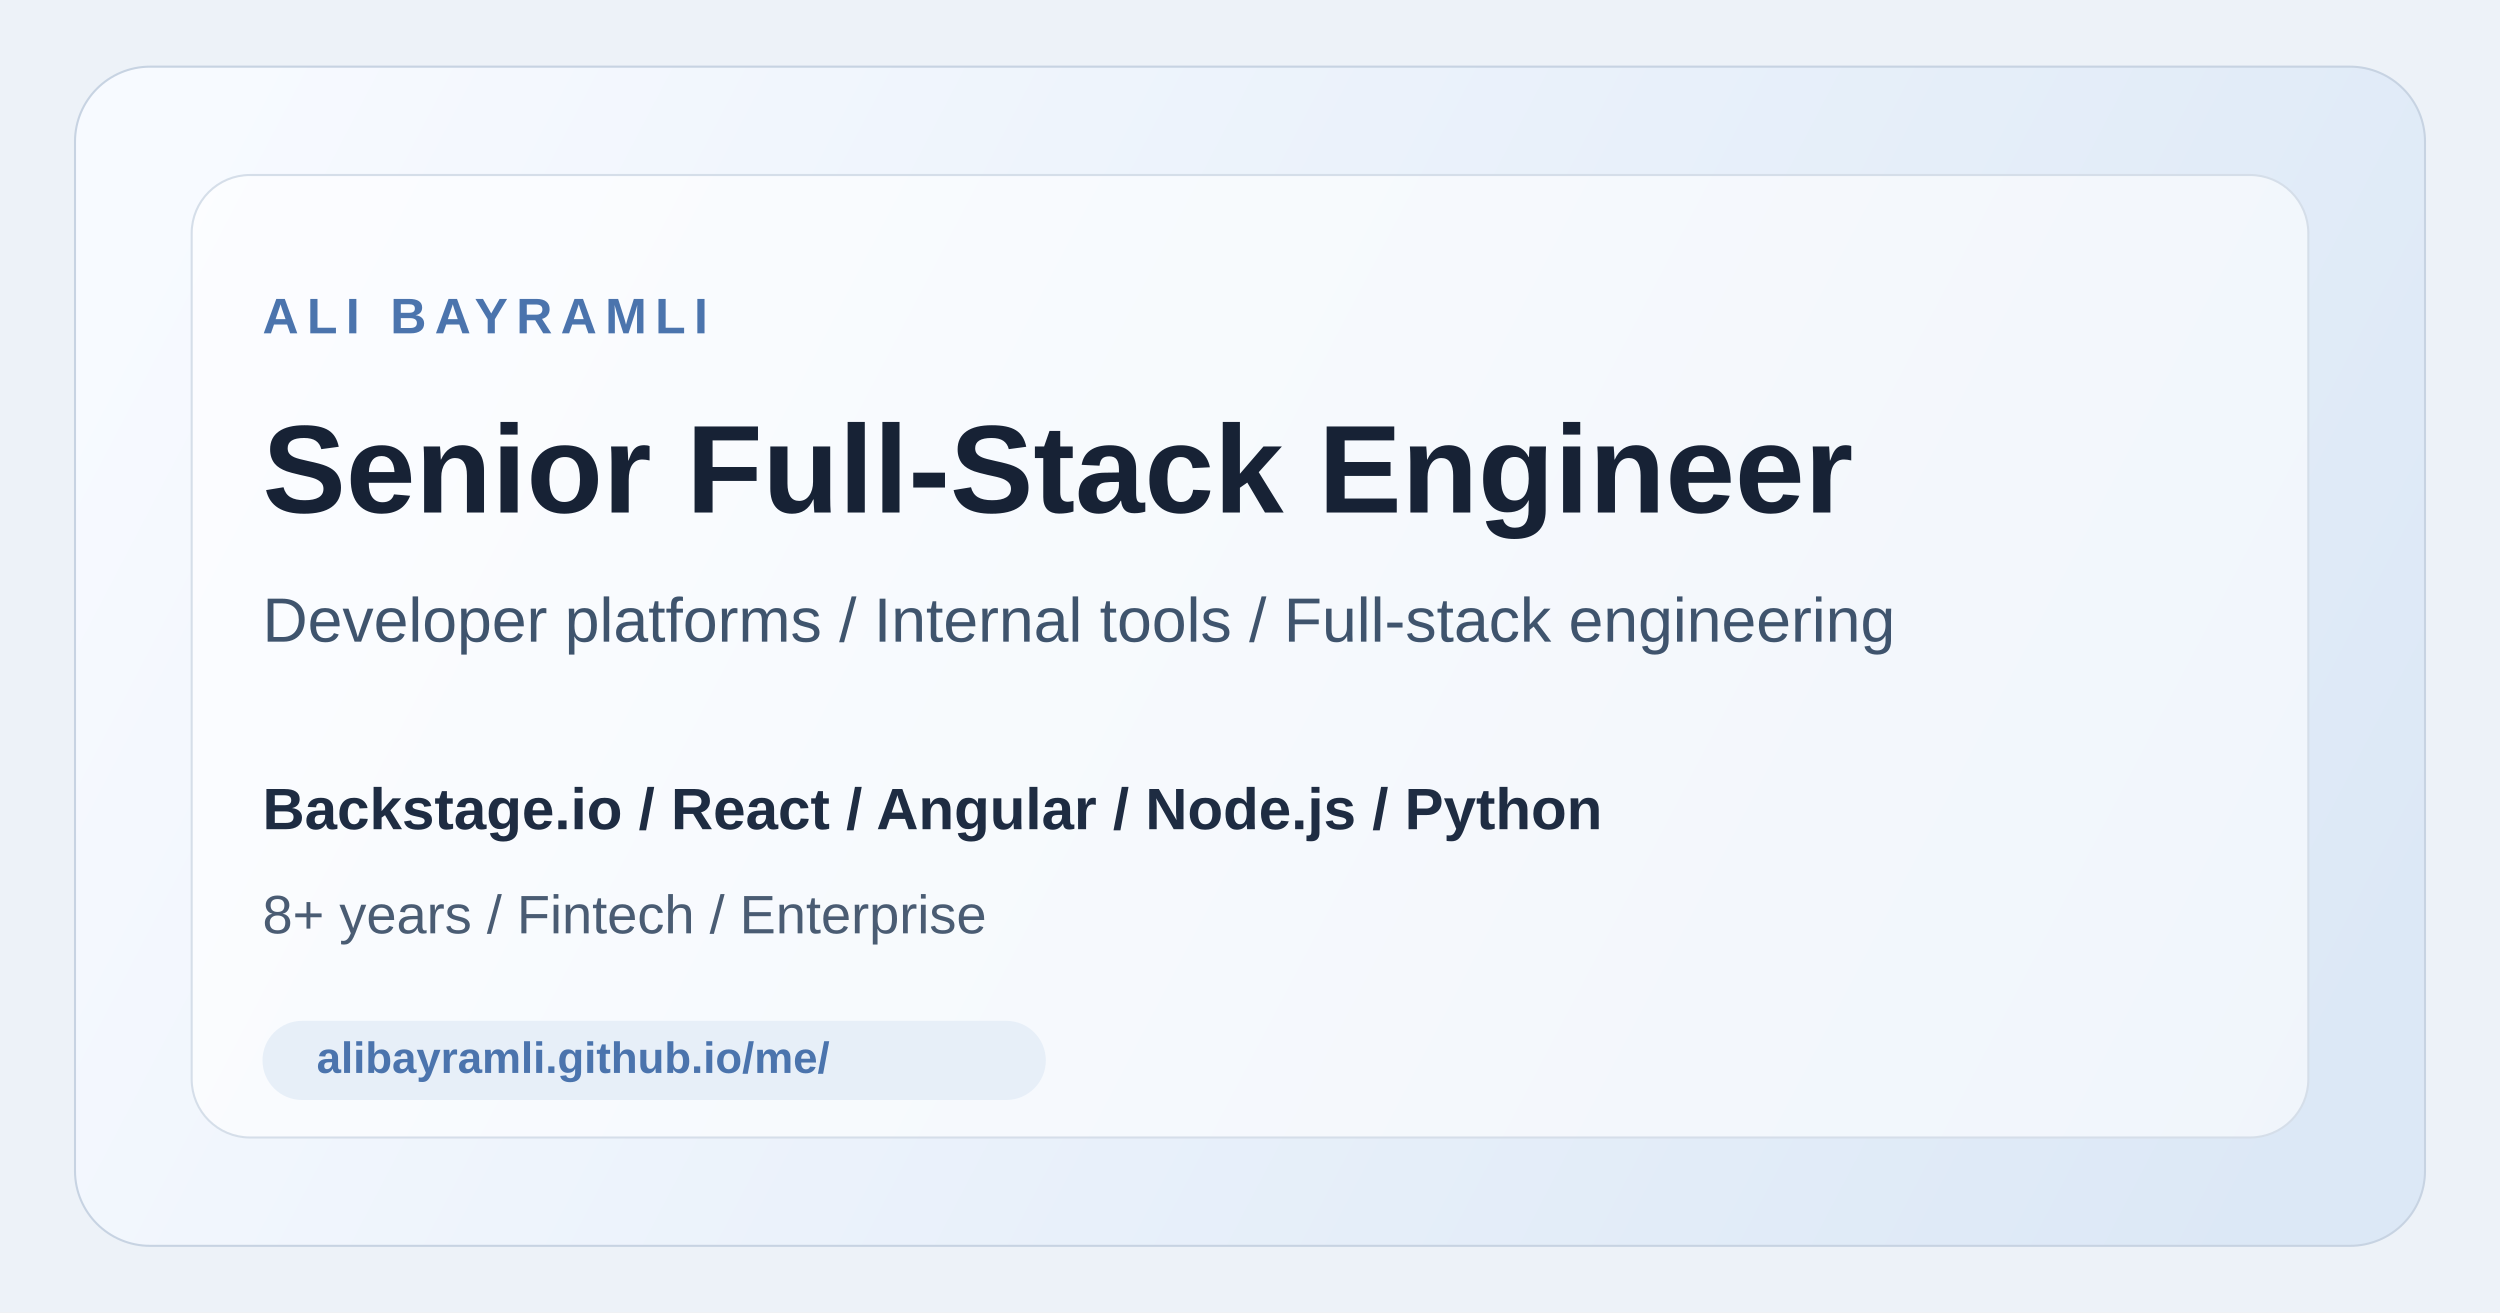
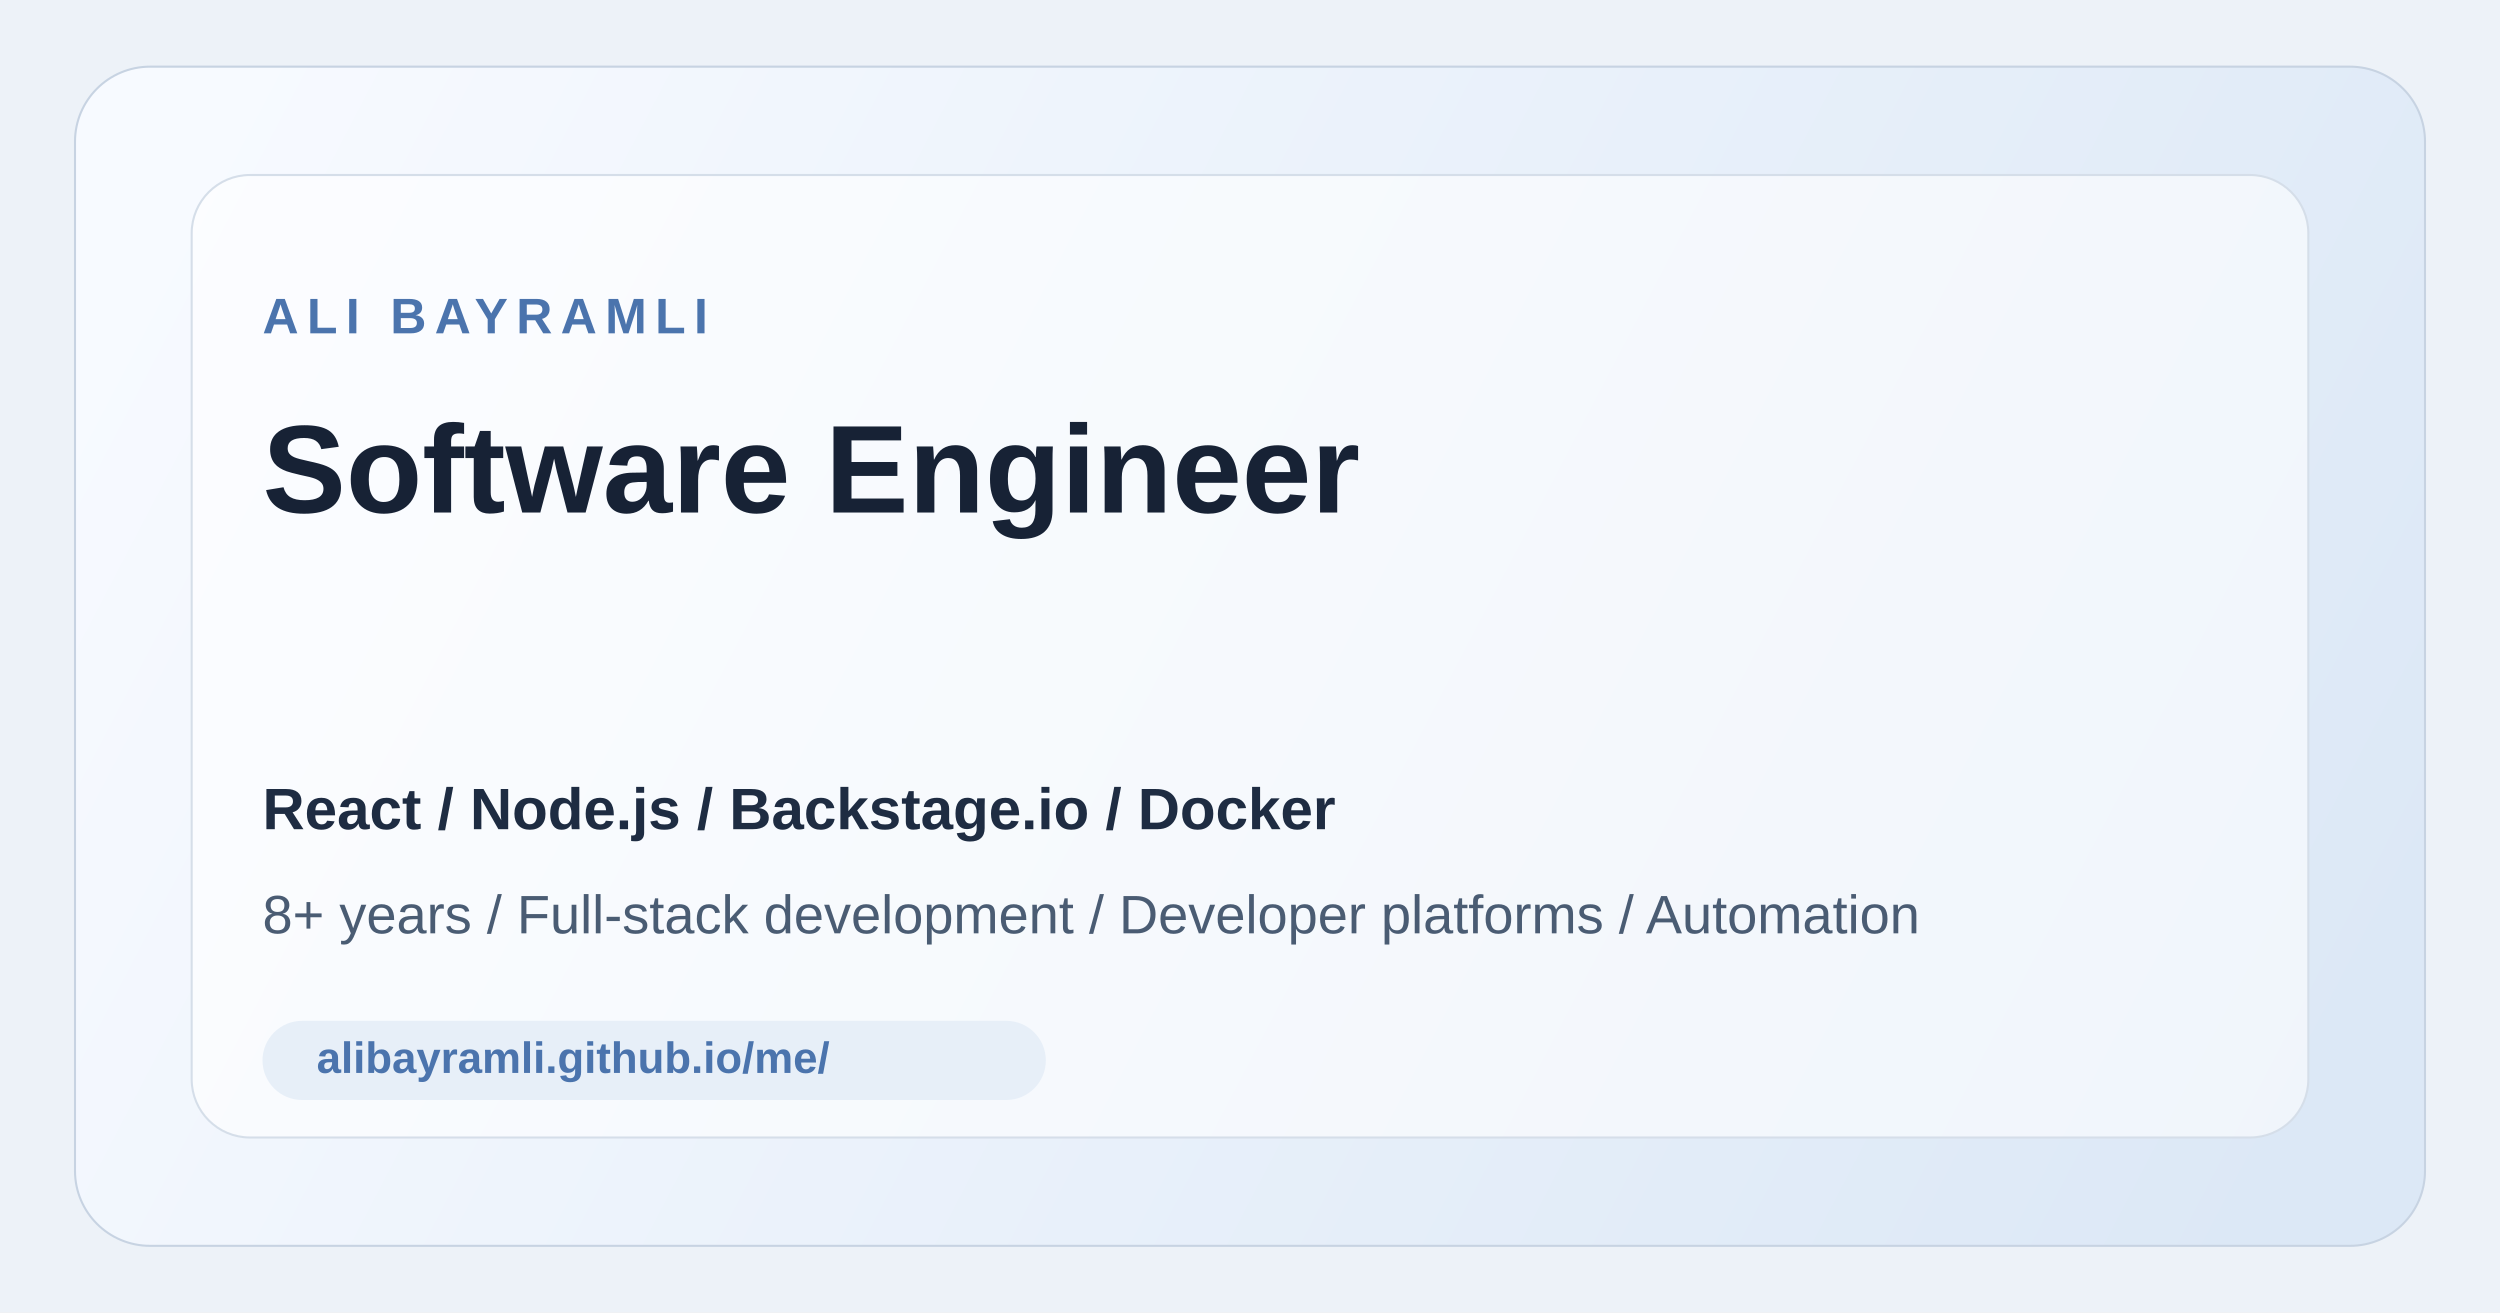
<svg xmlns="http://www.w3.org/2000/svg" width="1200" height="630" viewBox="0 0 1200 630" fill="none">
  <defs>
    <linearGradient id="bg" x1="96" y1="64" x2="1088" y2="582" gradientUnits="userSpaceOnUse">
      <stop stop-color="#F7FAFF" />
      <stop offset="1" stop-color="#DCE8F6" />
    </linearGradient>
  </defs>
  <rect width="1200" height="630" fill="#EDF2F8" />
  <rect x="36" y="32" width="1128" height="566" rx="36" fill="url(#bg)" />
  <rect x="36" y="32" width="1128" height="566" rx="36" stroke="#C7D3E2" />
  <rect x="92" y="84" width="1016" height="462" rx="28" fill="#FFFFFF" fill-opacity="0.58" stroke="#D5DEE9" />
  <text x="126" y="160" fill="#4B74AD" font-family="'Segoe UI', Arial, sans-serif" font-size="24" font-weight="700" letter-spacing="4">ALI BAYRAMLI</text>
-   <text x="126" y="246" fill="#172235" font-family="'Segoe UI', Arial, sans-serif" font-size="60" font-weight="700">Senior Full-Stack Engineer</text>
-   <text x="126" y="308" fill="#3F546D" font-family="'Segoe UI', Arial, sans-serif" font-size="30">Developer platforms / Internal tools / Full-stack engineering</text>
-   <text x="126" y="398" fill="#1E2C42" font-family="'Segoe UI', Arial, sans-serif" font-size="28" font-weight="700">Backstage.io / React / Angular / Node.js / Python</text>
-   <text x="126" y="448" fill="#4A5C73" font-family="'Segoe UI', Arial, sans-serif" font-size="26">8+ years / Fintech / Enterprise</text>
+   <text x="126" y="246" fill="#172235" font-family="'Segoe UI', Arial, sans-serif" font-size="60" font-weight="700">Software Engineer</text>
+   <text x="126" y="398" fill="#1E2C42" font-family="'Segoe UI', Arial, sans-serif" font-size="28" font-weight="700">React / Node.js / Backstage.io / Docker</text>
+   <text x="126" y="448" fill="#4A5C73" font-family="'Segoe UI', Arial, sans-serif" font-size="26">8+ years / Full-stack development / Developer platforms / Automation</text>
  <rect x="126" y="490" width="376" height="38" rx="19" fill="#E7EFF8" />
  <text x="152" y="515" fill="#4B74AD" font-family="'Segoe UI', Arial, sans-serif" font-size="21" font-weight="700">alibayramli.github.io/me/</text>
</svg>
